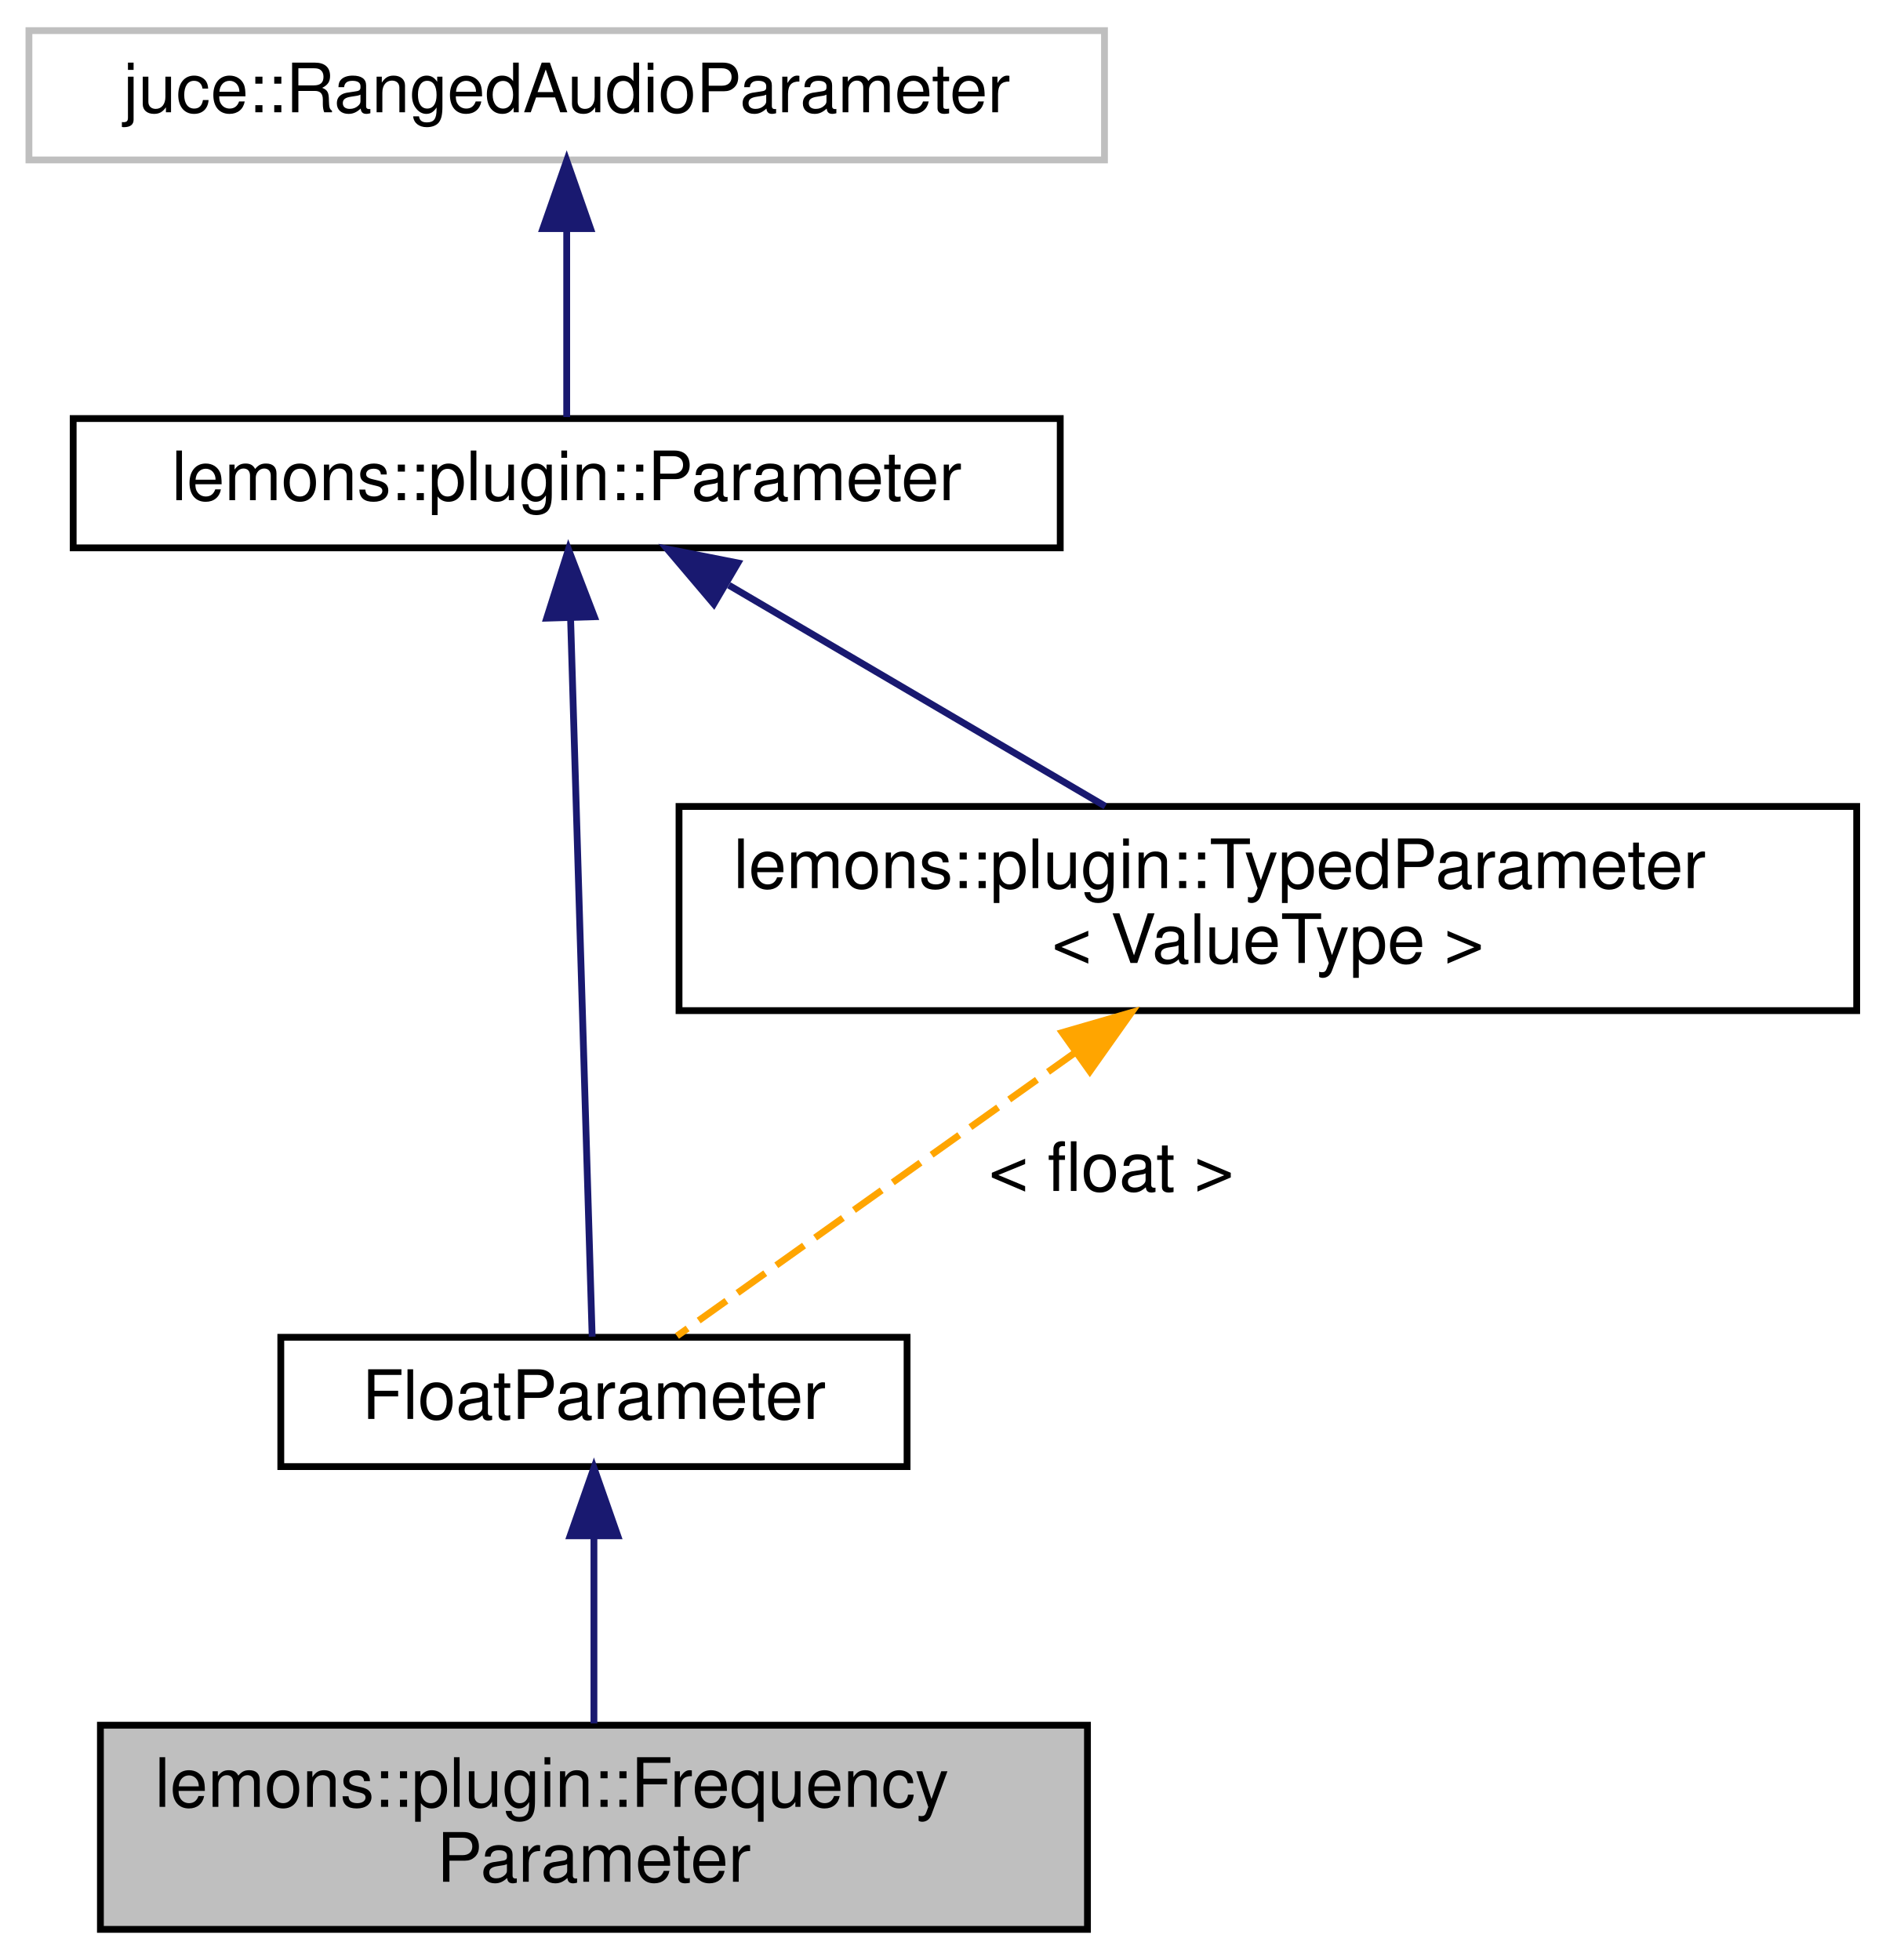
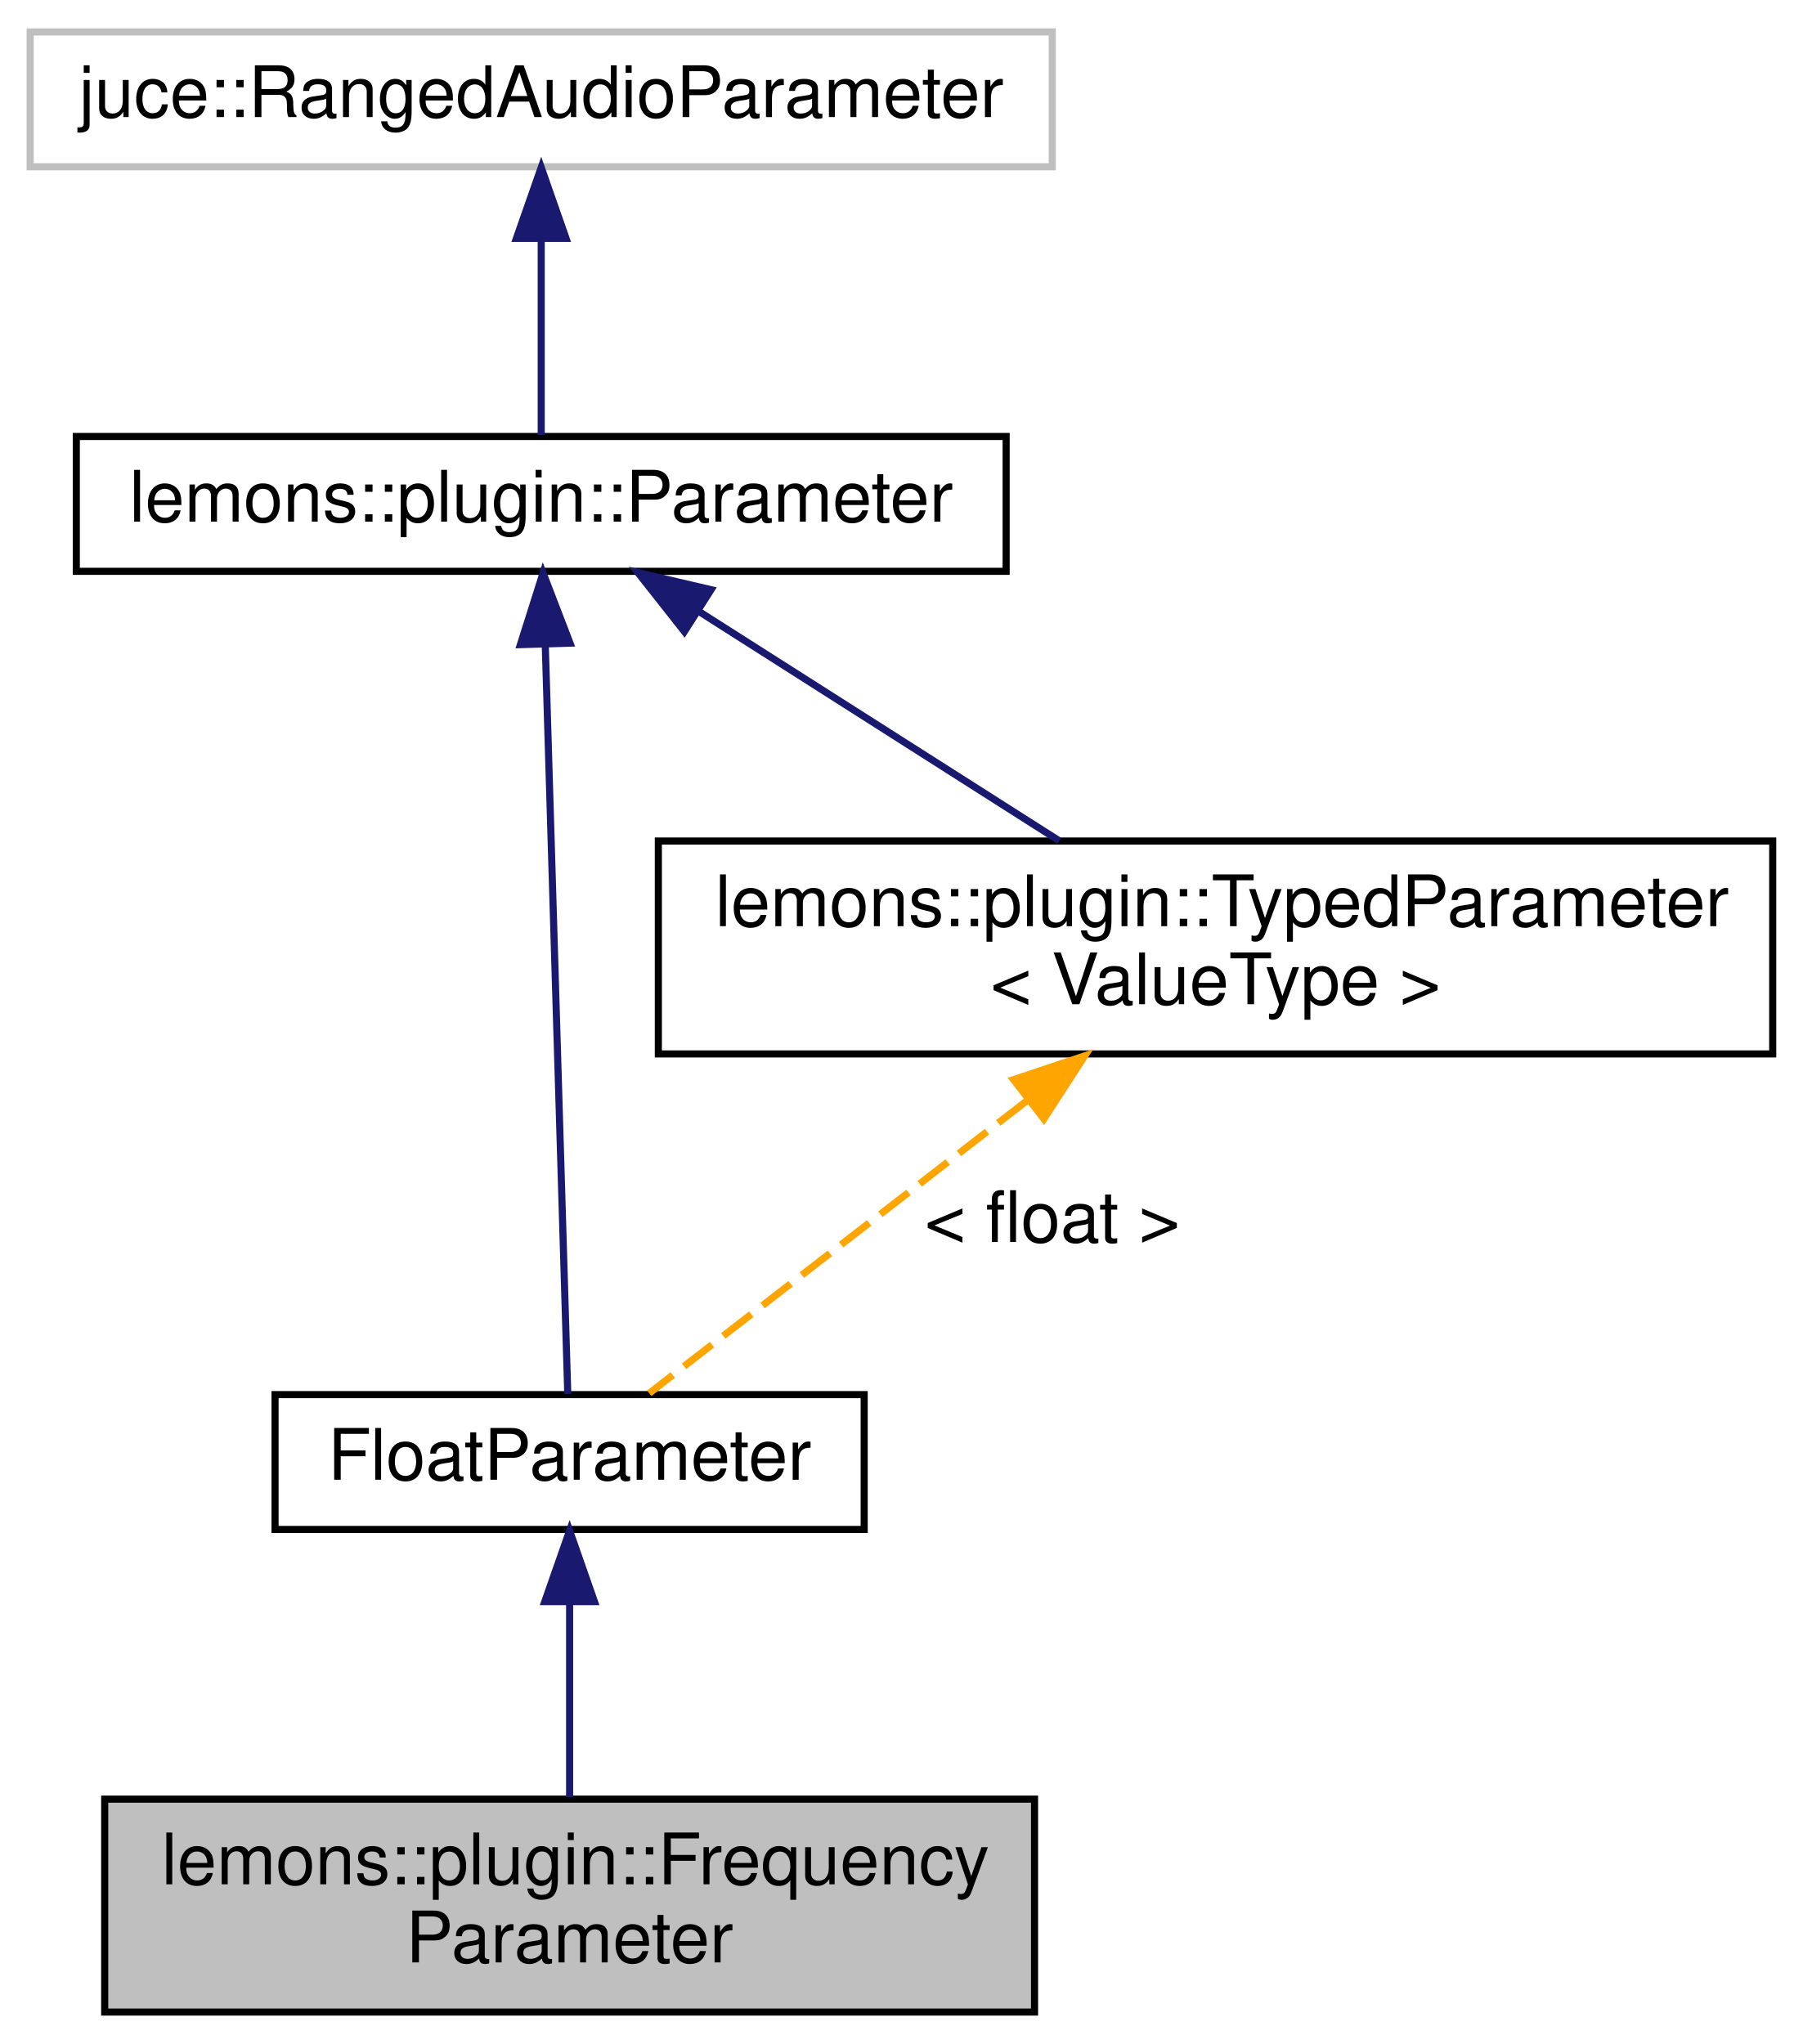
- <svg xmlns="http://www.w3.org/2000/svg" xmlns:xlink="http://www.w3.org/1999/xlink" width="277pt" height="288pt" viewBox="0.00 0.00 276.50 288.00">
+ <svg xmlns="http://www.w3.org/2000/svg" xmlns:xlink="http://www.w3.org/1999/xlink" width="254pt" height="288pt" viewBox="0.00 0.00 253.50 288.00">
  <g id="graph0" class="graph" transform="scale(1 1) rotate(0) translate(4 284)">
    <g id="node1" class="node">
      <g id="a_node1">
-         <a xlink:title=" ">
-           <polygon fill="#bfbfbf" stroke="black" points="10.5,-0.5 10.5,-30.5 155.5,-30.5 155.5,-0.5 10.5,-0.5" />
+         <a xlink:title="A parameter that represents a frequency in Hz.">
+           <polygon fill="#bfbfbf" stroke="black" points="10.5,-0.5 10.5,-30.5 141.5,-30.5 141.5,-0.5 10.5,-0.5" />
          <text text-anchor="start" x="18.5" y="-18.5" font-family="Helvetica,sans-Serif" font-size="10.00">lemons::plugin::Frequency</text>
-           <text text-anchor="middle" x="83" y="-7.5" font-family="Helvetica,sans-Serif" font-size="10.00">Parameter</text>
+           <text text-anchor="middle" x="76" y="-7.5" font-family="Helvetica,sans-Serif" font-size="10.00">Parameter</text>
        </a>
      </g>
    </g>
    <g id="node2" class="node">
      <g id="a_node2">
        <a xlink:href="classlemons_1_1plugin_1_1_typed_parameter.html" target="_top" xlink:title=" ">
-           <polygon fill="none" stroke="black" points="37,-68.5 37,-87.5 129,-87.5 129,-68.5 37,-68.5" />
-           <text text-anchor="middle" x="83" y="-75.5" font-family="Helvetica,sans-Serif" font-size="10.00">FloatParameter</text>
+           <polygon fill="none" stroke="black" points="34.5,-68.5 34.5,-87.5 117.5,-87.5 117.5,-68.5 34.5,-68.5" />
+           <text text-anchor="middle" x="76" y="-75.5" font-family="Helvetica,sans-Serif" font-size="10.00">FloatParameter</text>
        </a>
      </g>
    </g>
    <g id="edge1" class="edge">
-       <path fill="none" stroke="midnightblue" d="M83,-58.22C83,-49.36 83,-38.96 83,-30.76" />
-       <polygon fill="midnightblue" stroke="midnightblue" points="79.5,-58.33 83,-68.33 86.5,-58.33 79.5,-58.33" />
+       <path fill="none" stroke="midnightblue" d="M76,-58.22C76,-49.36 76,-38.96 76,-30.76" />
+       <polygon fill="midnightblue" stroke="midnightblue" points="72.5,-58.33 76,-68.33 79.5,-58.33 72.5,-58.33" />
    </g>
    <g id="node3" class="node">
      <g id="a_node3">
-         <a xlink:href="classlemons_1_1plugin_1_1_parameter.html" target="_top" xlink:title=" ">
-           <polygon fill="none" stroke="black" points="6.5,-203.5 6.5,-222.5 151.5,-222.5 151.5,-203.5 6.5,-203.5" />
-           <text text-anchor="middle" x="79" y="-210.5" font-family="Helvetica,sans-Serif" font-size="10.00">lemons::plugin::Parameter</text>
+         <a xlink:href="classlemons_1_1plugin_1_1_parameter.html" target="_top" xlink:title="A plugin parameter class.">
+           <polygon fill="none" stroke="black" points="6.5,-203.5 6.5,-222.5 137.5,-222.5 137.5,-203.5 6.5,-203.5" />
+           <text text-anchor="middle" x="72" y="-210.5" font-family="Helvetica,sans-Serif" font-size="10.00">lemons::plugin::Parameter</text>
        </a>
      </g>
    </g>
    <g id="edge2" class="edge">
-       <path fill="none" stroke="midnightblue" d="M79.57,-193.13C80.45,-163.88 82.1,-108.76 82.74,-87.59" />
-       <polygon fill="midnightblue" stroke="midnightblue" points="76.06,-193.17 79.26,-203.27 83.06,-193.38 76.06,-193.17" />
+       <path fill="none" stroke="midnightblue" d="M72.57,-193.13C73.45,-163.88 75.1,-108.76 75.74,-87.59" />
+       <polygon fill="midnightblue" stroke="midnightblue" points="69.06,-193.17 72.26,-203.27 76.06,-193.38 69.06,-193.17" />
    </g>
    <g id="node5" class="node">
      <g id="a_node5">
-         <a xlink:href="classlemons_1_1plugin_1_1_typed_parameter.html" target="_top" xlink:title=" ">
-           <polygon fill="none" stroke="black" points="95.5,-135.5 95.5,-165.5 268.5,-165.5 268.5,-135.5 95.5,-135.5" />
-           <text text-anchor="start" x="103.5" y="-153.5" font-family="Helvetica,sans-Serif" font-size="10.00">lemons::plugin::TypedParameter</text>
-           <text text-anchor="middle" x="182" y="-142.5" font-family="Helvetica,sans-Serif" font-size="10.00">&lt; ValueType &gt;</text>
+         <a xlink:href="classlemons_1_1plugin_1_1_typed_parameter.html" target="_top" xlink:title="A parameter that can be stored as a type other than a float, but still inherits from my Parameter bas...">
+           <polygon fill="none" stroke="black" points="88.5,-135.5 88.5,-165.5 245.5,-165.5 245.5,-135.5 88.5,-135.5" />
+           <text text-anchor="start" x="96.5" y="-153.5" font-family="Helvetica,sans-Serif" font-size="10.00">lemons::plugin::TypedParameter</text>
+           <text text-anchor="middle" x="167" y="-142.5" font-family="Helvetica,sans-Serif" font-size="10.00">&lt; ValueType &gt;</text>
        </a>
      </g>
    </g>
    <g id="edge5" class="edge">
-       <path fill="none" stroke="midnightblue" d="M102.82,-198.01C119.43,-188.25 141.5,-175.29 158.12,-165.53" />
-       <polygon fill="midnightblue" stroke="midnightblue" points="100.61,-195.25 93.76,-203.33 104.15,-201.28 100.61,-195.25" />
+       <path fill="none" stroke="midnightblue" d="M94.4,-197.73C109.67,-188.01 129.79,-175.2 144.98,-165.53" />
+       <polygon fill="midnightblue" stroke="midnightblue" points="92.17,-195.01 85.61,-203.33 95.93,-200.91 92.17,-195.01" />
    </g>
    <g id="node4" class="node">
      <g id="a_node4">
        <a xlink:title=" ">
-           <polygon fill="none" stroke="#bfbfbf" points="0,-260.5 0,-279.5 158,-279.5 158,-260.5 0,-260.5" />
-           <text text-anchor="middle" x="79" y="-267.5" font-family="Helvetica,sans-Serif" font-size="10.00">juce::RangedAudioParameter</text>
+           <polygon fill="none" stroke="#bfbfbf" points="0,-260.5 0,-279.5 144,-279.5 144,-260.5 0,-260.5" />
+           <text text-anchor="middle" x="72" y="-267.5" font-family="Helvetica,sans-Serif" font-size="10.00">juce::RangedAudioParameter</text>
        </a>
      </g>
    </g>
    <g id="edge3" class="edge">
-       <path fill="none" stroke="midnightblue" d="M79,-250.12C79,-240.82 79,-230.06 79,-222.71" />
-       <polygon fill="midnightblue" stroke="midnightblue" points="75.5,-250.41 79,-260.41 82.5,-250.41 75.5,-250.41" />
+       <path fill="none" stroke="midnightblue" d="M72,-250.12C72,-240.82 72,-230.06 72,-222.71" />
+       <polygon fill="midnightblue" stroke="midnightblue" points="68.5,-250.41 72,-260.41 75.5,-250.41 68.5,-250.41" />
    </g>
    <g id="edge4" class="edge">
-       <path fill="none" stroke="orange" stroke-dasharray="5,2" d="M153.78,-129.4C134.43,-115.62 109.72,-98.03 95.2,-87.69" />
-       <polygon fill="orange" stroke="orange" points="151.79,-132.28 161.97,-135.23 155.85,-126.58 151.79,-132.28" />
-       <text text-anchor="middle" x="159" y="-109" font-family="Helvetica,sans-Serif" font-size="10.00"> &lt; float &gt;</text>
+       <path fill="none" stroke="orange" stroke-dasharray="5,2" d="M140.34,-128.84C122.66,-115.15 100.38,-97.89 87.22,-87.69" />
+       <polygon fill="orange" stroke="orange" points="138.54,-131.88 148.58,-135.23 142.82,-126.34 138.54,-131.88" />
+       <text text-anchor="middle" x="144" y="-109" font-family="Helvetica,sans-Serif" font-size="10.00"> &lt; float &gt;</text>
    </g>
  </g>
</svg>
